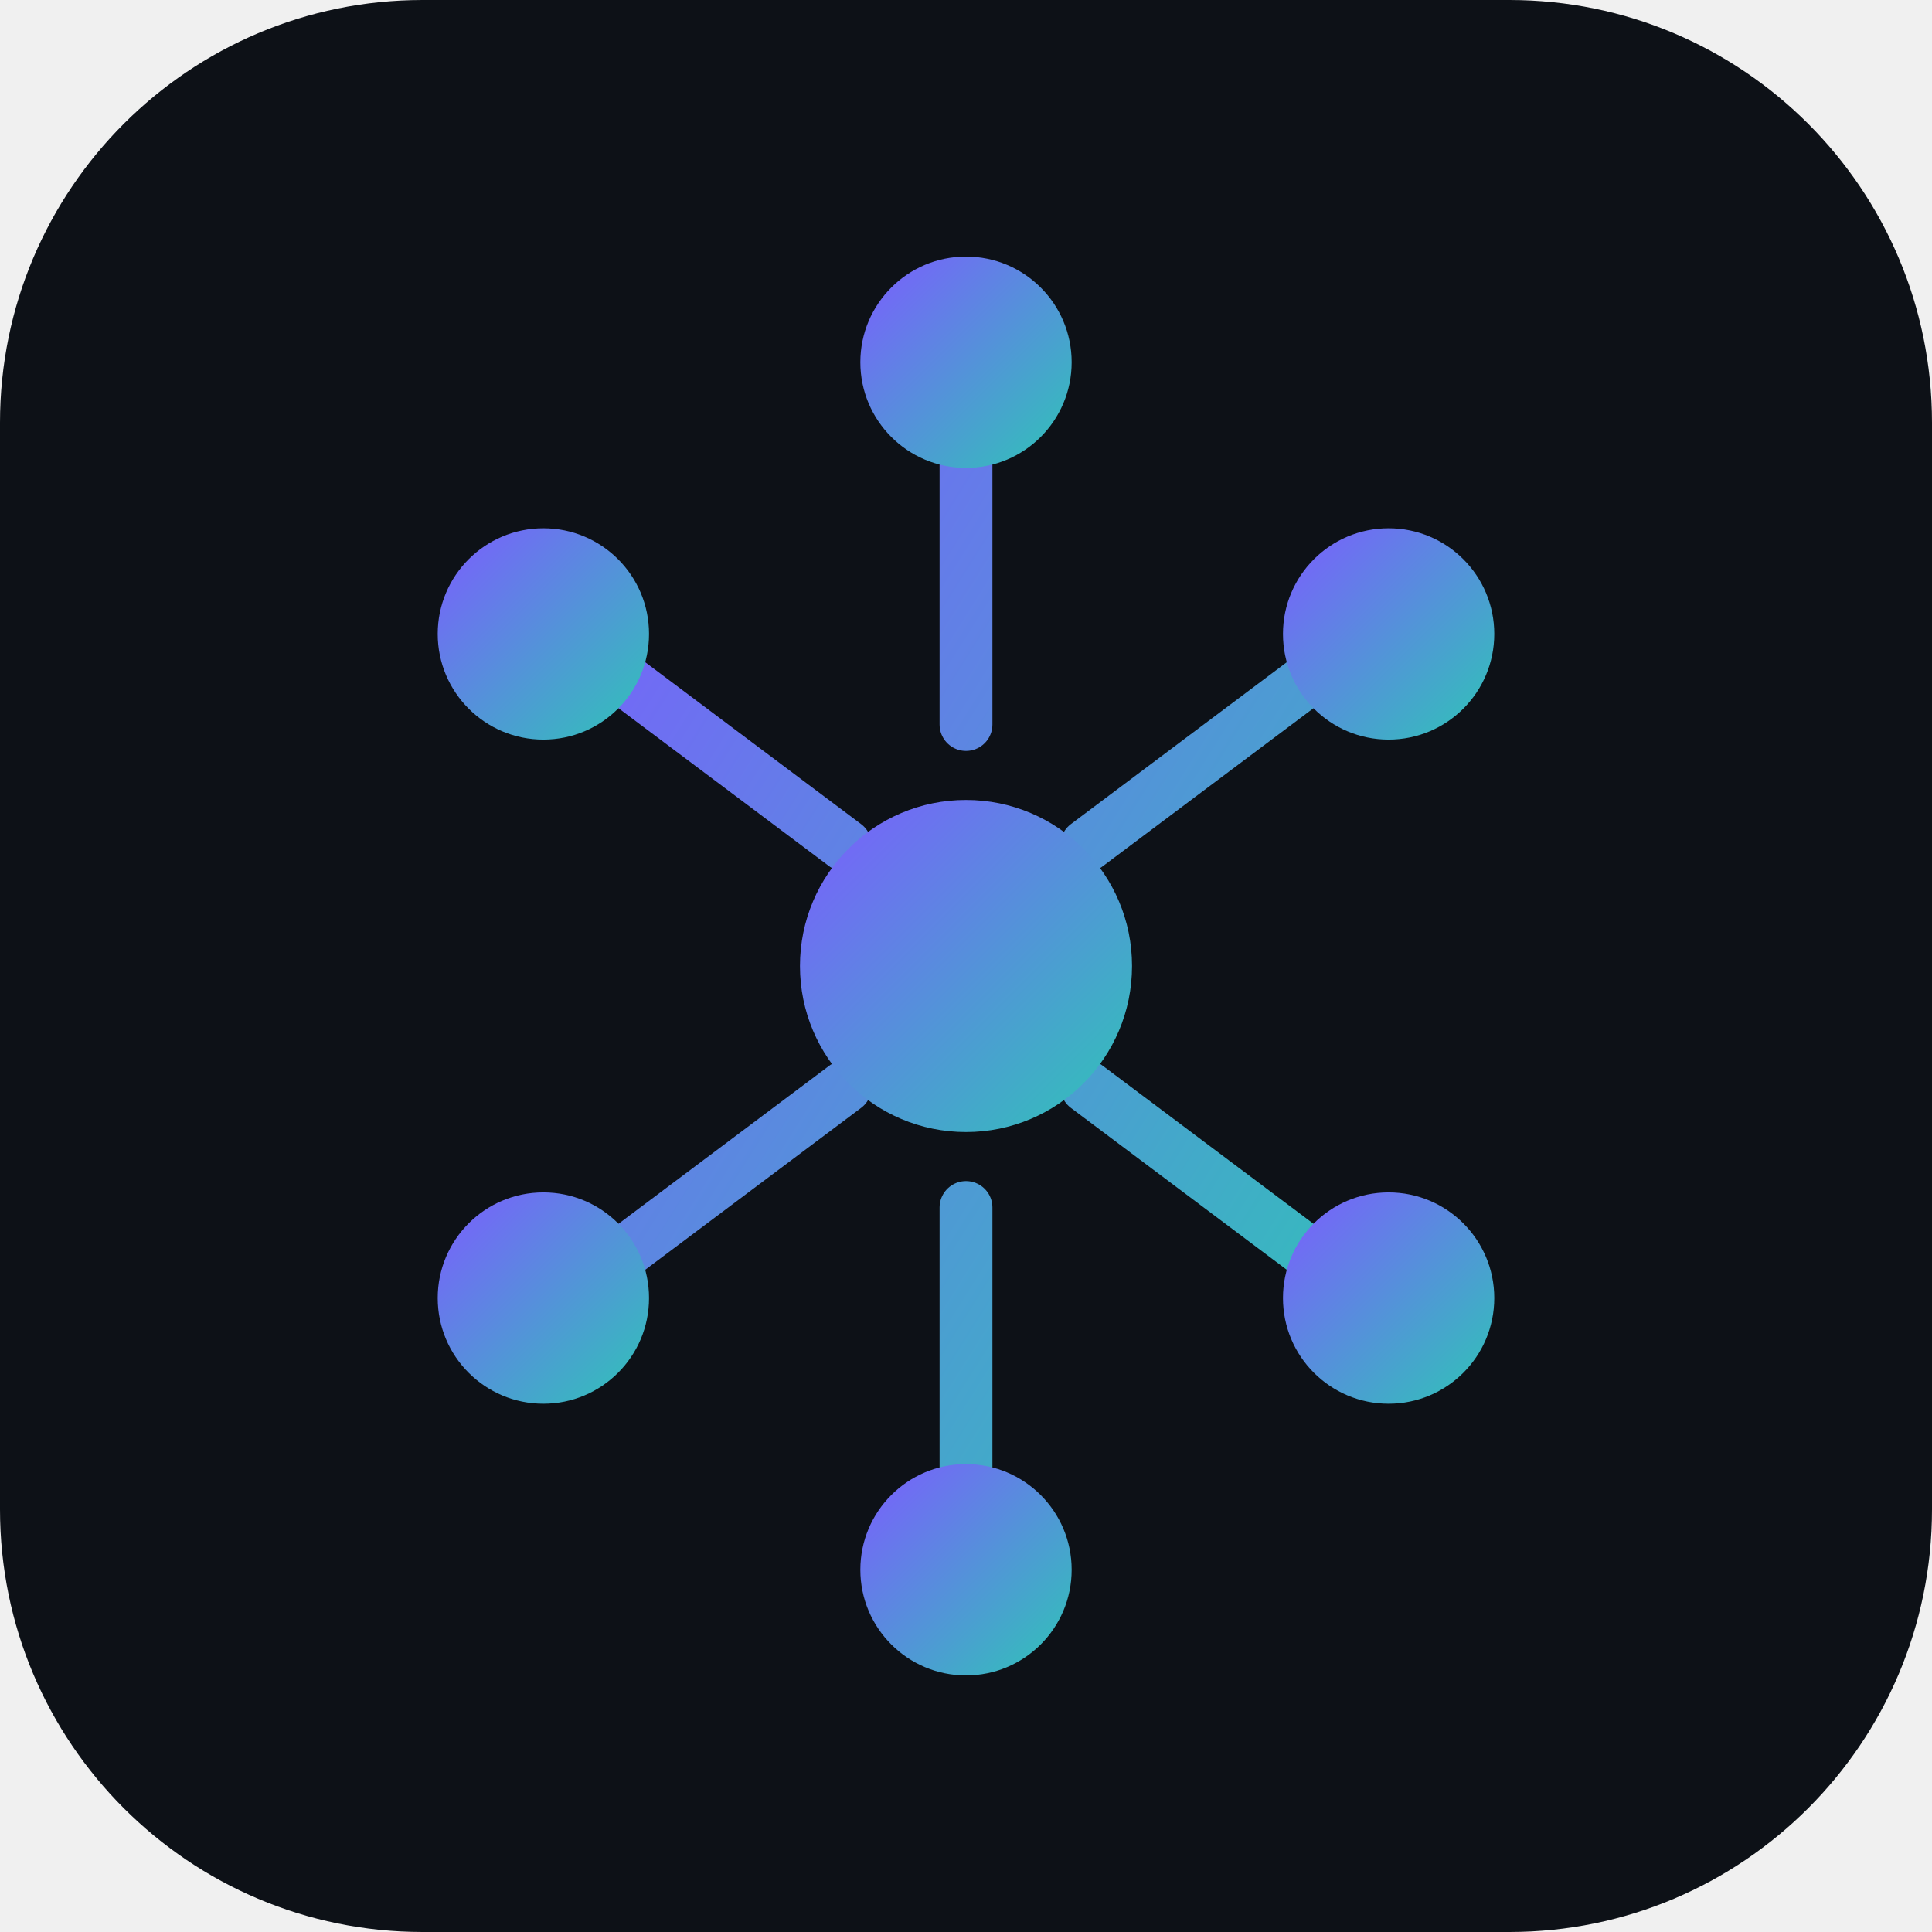
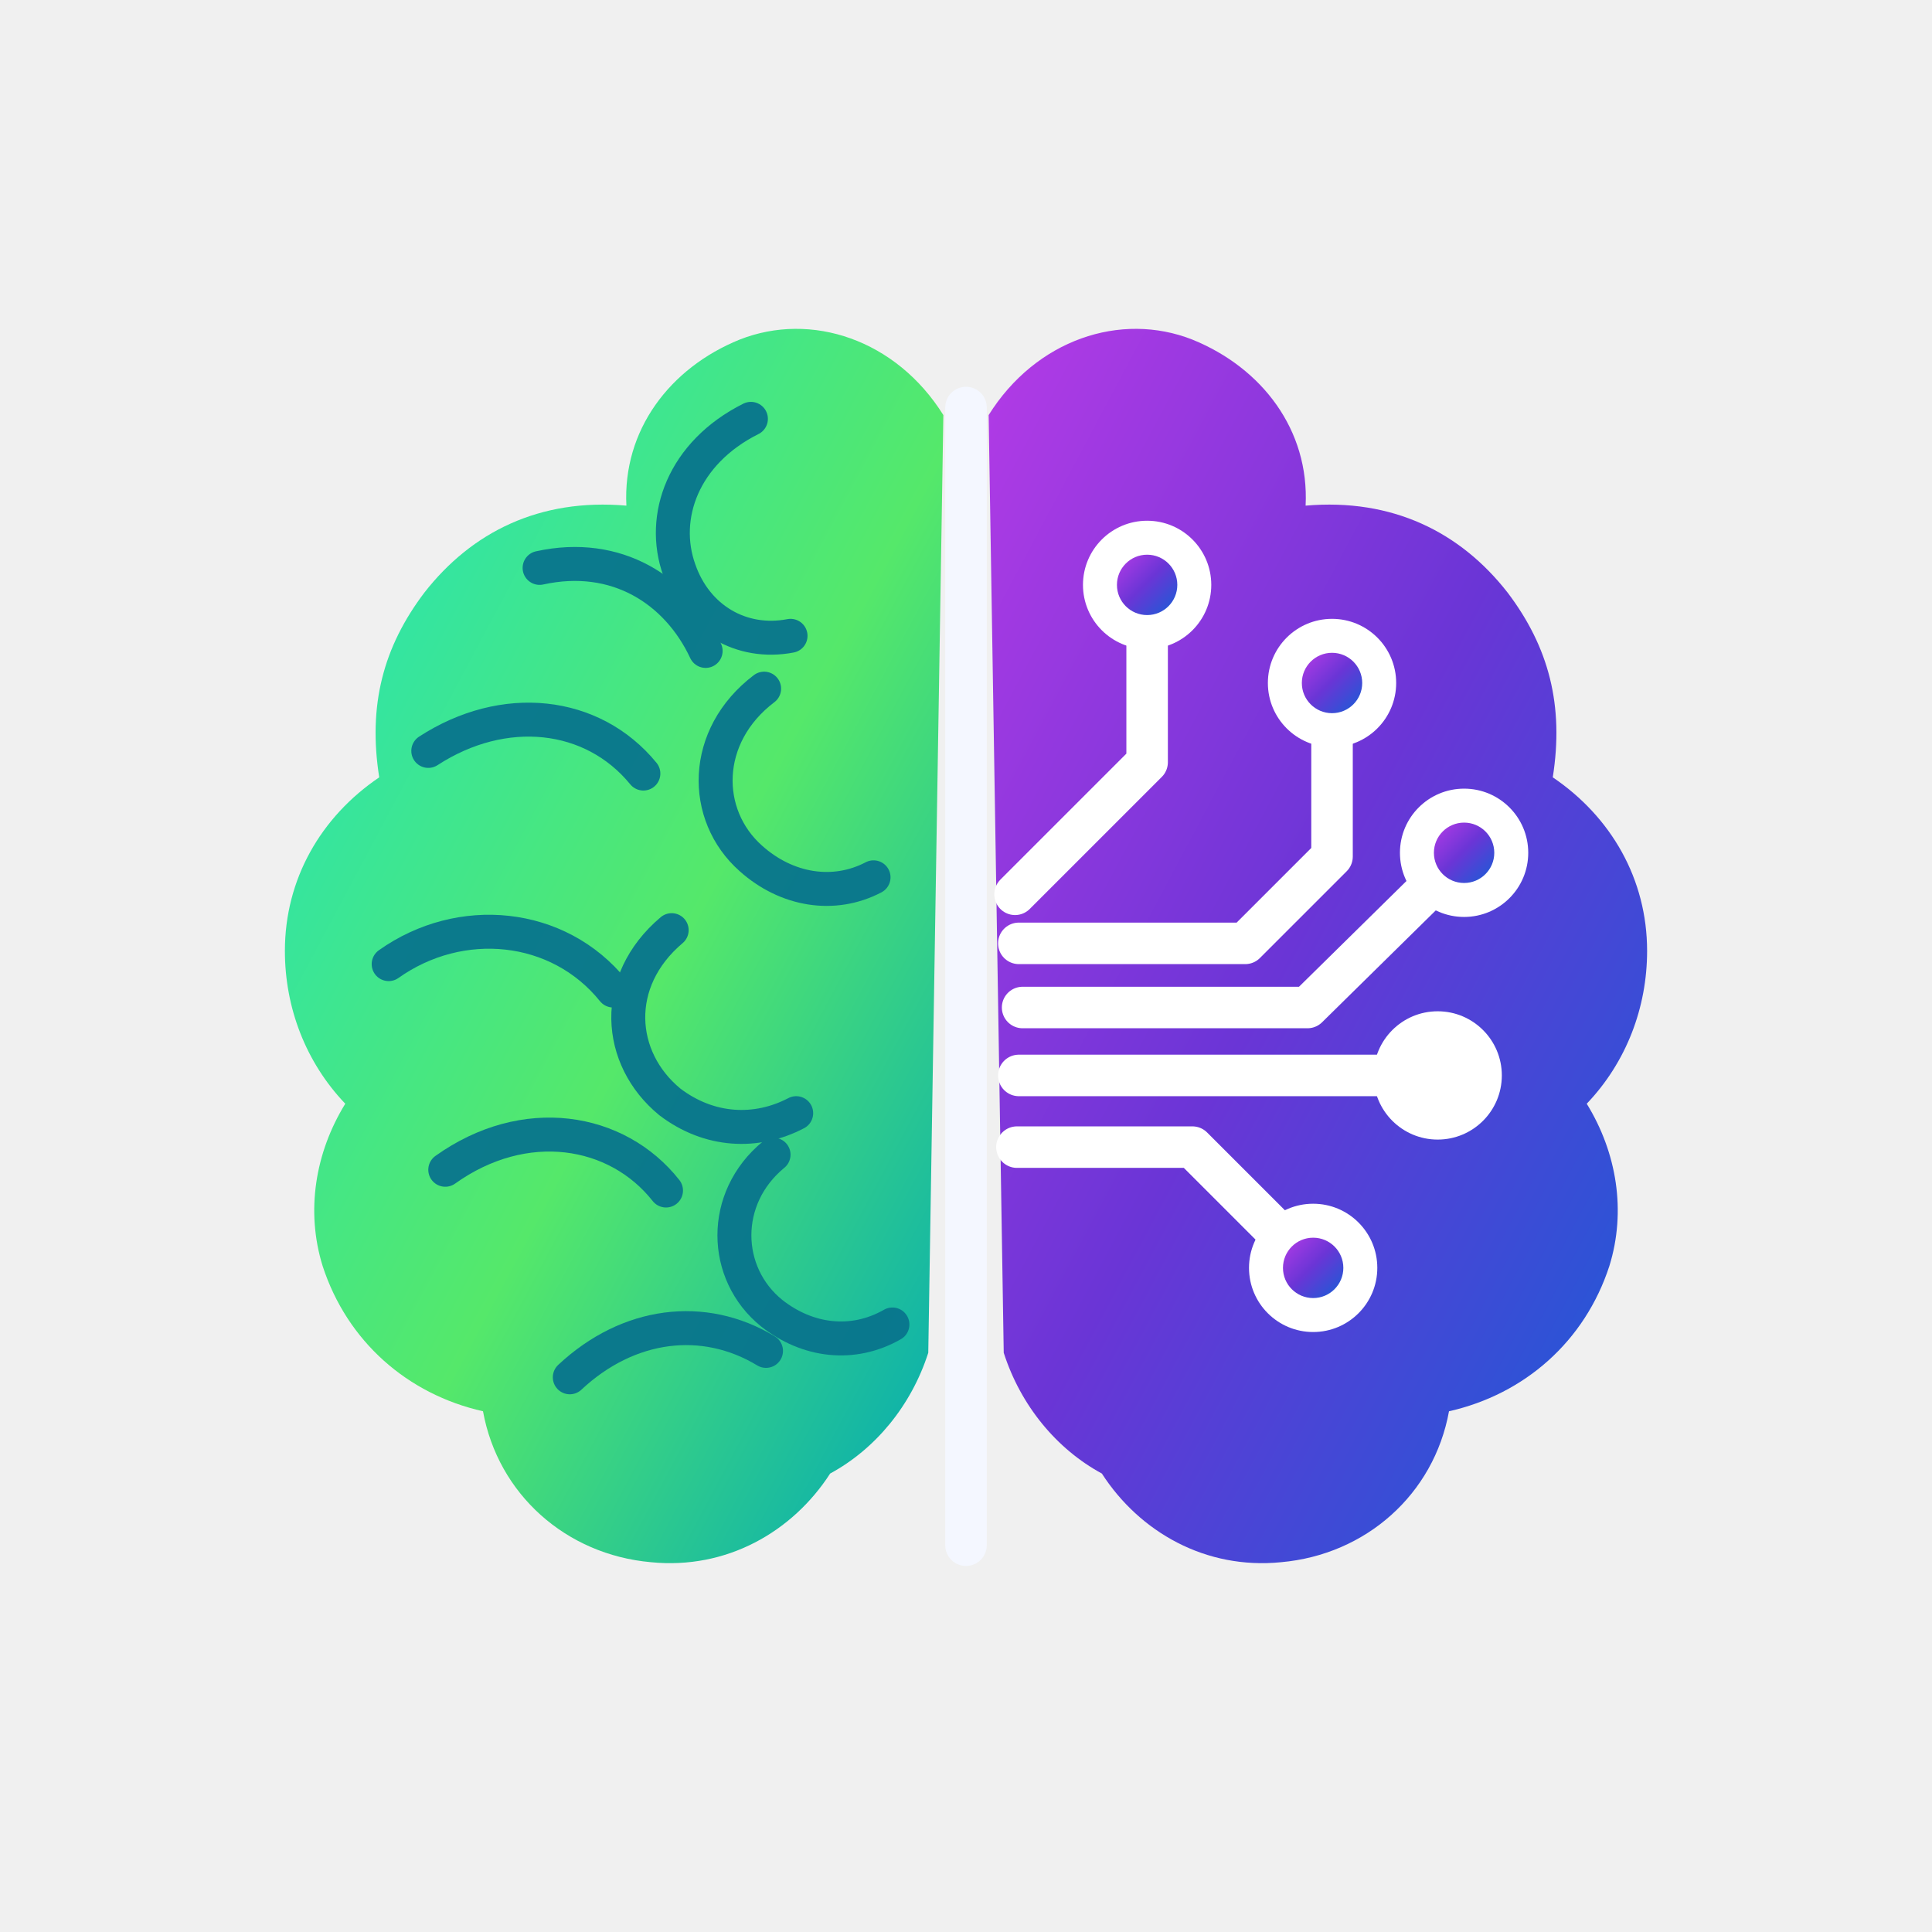
- <svg xmlns="http://www.w3.org/2000/svg" viewBox="0 0 128 128" width="128" height="128" role="img" aria-label="GBrain hosted agentic memory">
+ <svg xmlns="http://www.w3.org/2000/svg" viewBox="0 0 1024 1024" role="img" aria-label="GBrain">
  <defs>
-     <linearGradient id="g" x1="0" y1="0" x2="1" y2="1">
-       <stop offset="0%" stop-color="#7c5cff" />
-       <stop offset="100%" stop-color="#2ec5b6" />
+     <linearGradient id="organic" x1="0" y1="0" x2="1" y2="1">
+       <stop offset="0%" stop-color="#20E3C2" />
+       <stop offset="55%" stop-color="#55E86A" />
+       <stop offset="100%" stop-color="#00A7B7" />
+     </linearGradient>
+     <linearGradient id="tech" x1="0" y1="0" x2="1" y2="1">
+       <stop offset="0%" stop-color="#B43BE6" />
+       <stop offset="48%" stop-color="#6A35D6" />
+       <stop offset="100%" stop-color="#155FD6" />
    </linearGradient>
  </defs>
-   <rect width="128" height="128" rx="28" fill="#0d1117" />
-   <g fill="none" stroke="url(#g)" stroke-width="3.5" stroke-linecap="round">
-     <path d="M64 26v22M64 80v22M40 44l16 12M88 44L72 56M40 84l16-12M88 84L72 72" />
+   <path fill="url(#organic)" d="     M500 220     C475 180 430 165 392 180     C355 195 330 228 332 268     C286 264 250 282 225 314     C203 343 195 374 201 412     C170 433 151 466 151 504     C151 534 162 563 183 585     C167 611 162 642 171 671     C184 711 216 739 256 748     C264 792 300 824 345 828     C385 832 420 812 440 781     C464 768 483 745 492 717     Z" />
+   <path fill="url(#tech)" d="     M524 220     C549 180 594 165 632 180     C669 195 694 228 692 268     C738 264 774 282 799 314     C821 343 829 374 823 412     C854 433 873 466 873 504     C873 534 862 563 841 585     C857 611 862 642 853 671     C840 711 808 739 768 748     C760 792 724 824 679 828     C639 832 604 812 584 781     C560 768 541 745 532 717     Z" />
+   <g fill="none" stroke="#08758D" stroke-width="18" stroke-linecap="round" stroke-linejoin="round" opacity=".95">
+     <path d="M398 222 C362 240 350 274 360 302 C369 328 393 342 419 337" />
+     <path d="M286 301 C327 292 359 313 374 345" />
+     <path d="M227 398 C267 372 314 377 341 410" />
+     <path d="M206 511 C244 484 296 489 325 525" />
+     <path d="M236 620 C278 590 327 598 353 631" />
+     <path d="M302 730 C333 701 373 696 406 716" />
+     <path d="M405 365 C372 390 372 432 398 455 C417 472 442 476 463 465" />
+     <path d="M356 493 C324 520 327 561 355 584 C376 600 401 601 422 590" />
+     <path d="M410 612 C382 635 383 675 409 696 C428 711 452 714 473 702" />
  </g>
-   <g fill="url(#g)">
-     <circle cx="64" cy="64" r="11" />
-     <circle cx="64" cy="24" r="7" />
-     <circle cx="64" cy="104" r="7" />
-     <circle cx="36" cy="42" r="7" />
-     <circle cx="92" cy="42" r="7" />
-     <circle cx="36" cy="86" r="7" />
-     <circle cx="92" cy="86" r="7" />
+   <g fill="none" stroke="#FFFFFF" stroke-width="22" stroke-linecap="round" stroke-linejoin="round">
+     <path d="M538 474 L608 404 L608 330" />
+     <path d="M540 500 L660 500 L706 454 L706 382" />
+     <path d="M542 534 L693 534 L756 472" />
+     <path d="M540 570 L742 570" />
+     <path d="M539 608 L632 608 L680 656" />
  </g>
+   <g fill="#FFFFFF">
+     <circle cx="608" cy="310" r="34" />
+     <circle cx="706" cy="362" r="34" />
+     <circle cx="776" cy="452" r="34" />
+     <circle cx="762" cy="570" r="34" />
+     <circle cx="696" cy="672" r="34" />
+   </g>
+   <g fill="url(#tech)">
+     <circle cx="608" cy="310" r="16" />
+     <circle cx="706" cy="362" r="16" />
+     <circle cx="776" cy="452" r="16" />
+     <circle cx="696" cy="672" r="16" />
+   </g>
+   <rect x="501" y="205" width="22" height="625" rx="11" fill="#F4F7FF" />
</svg>
